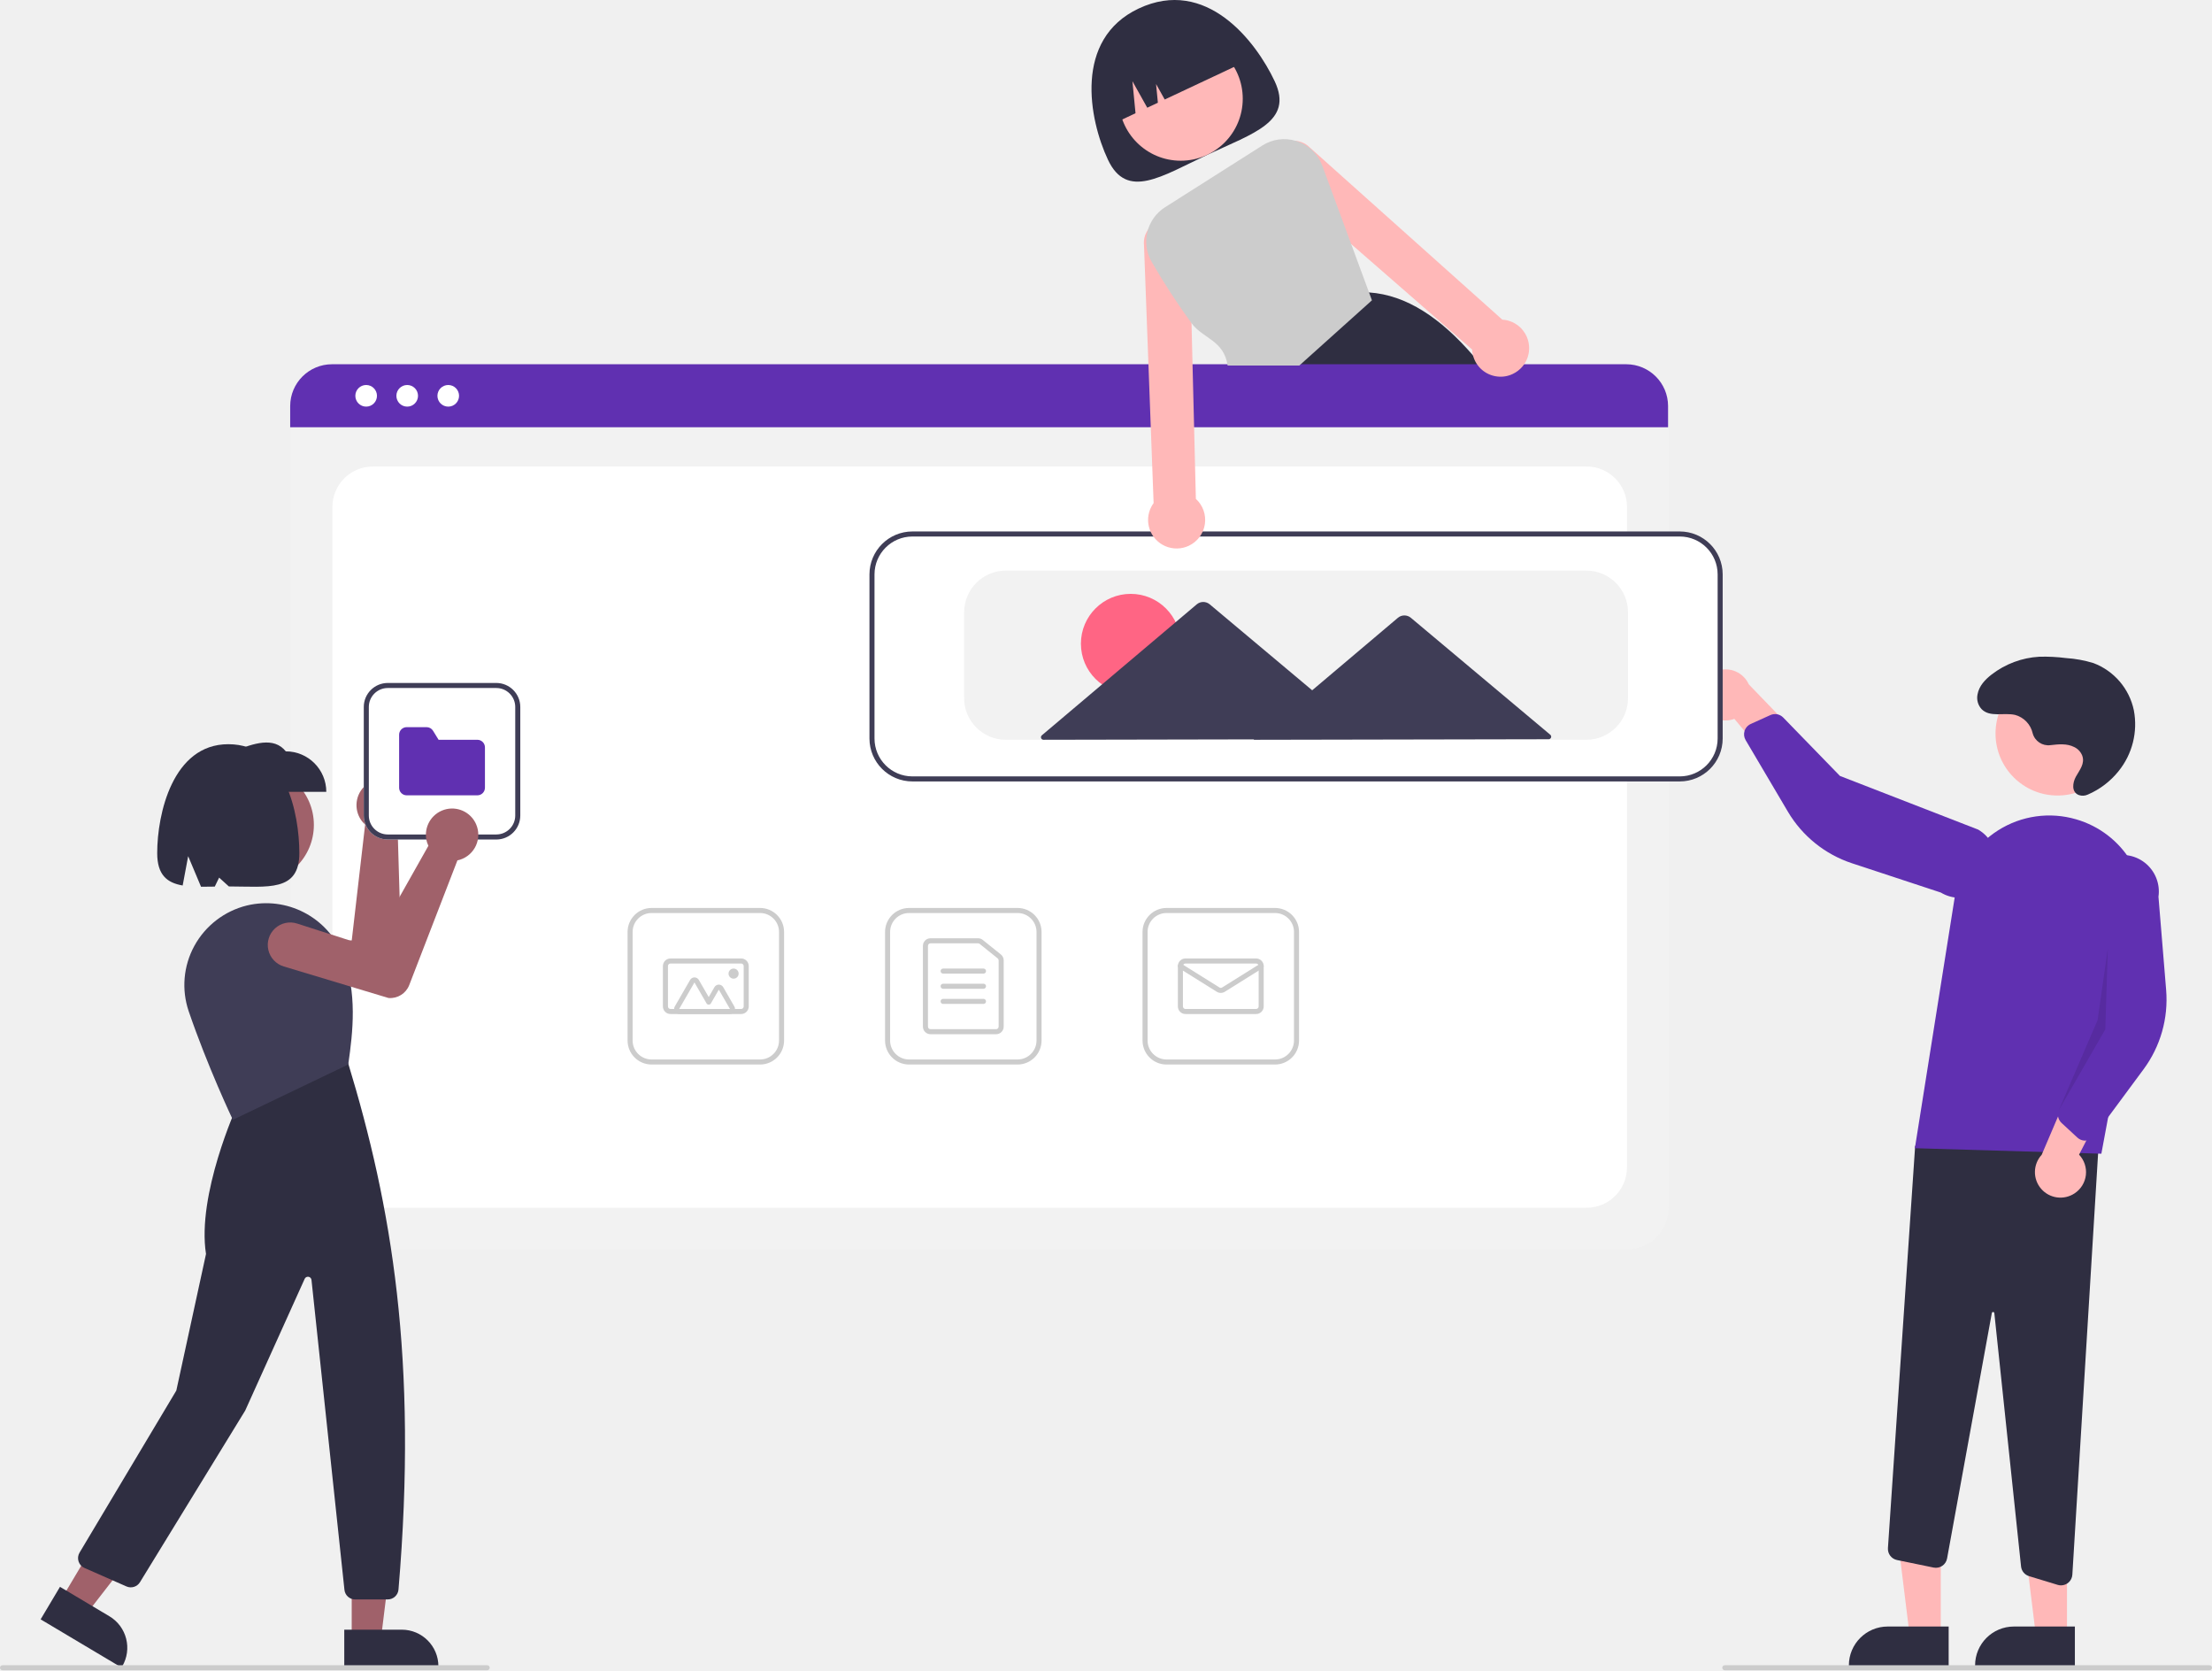
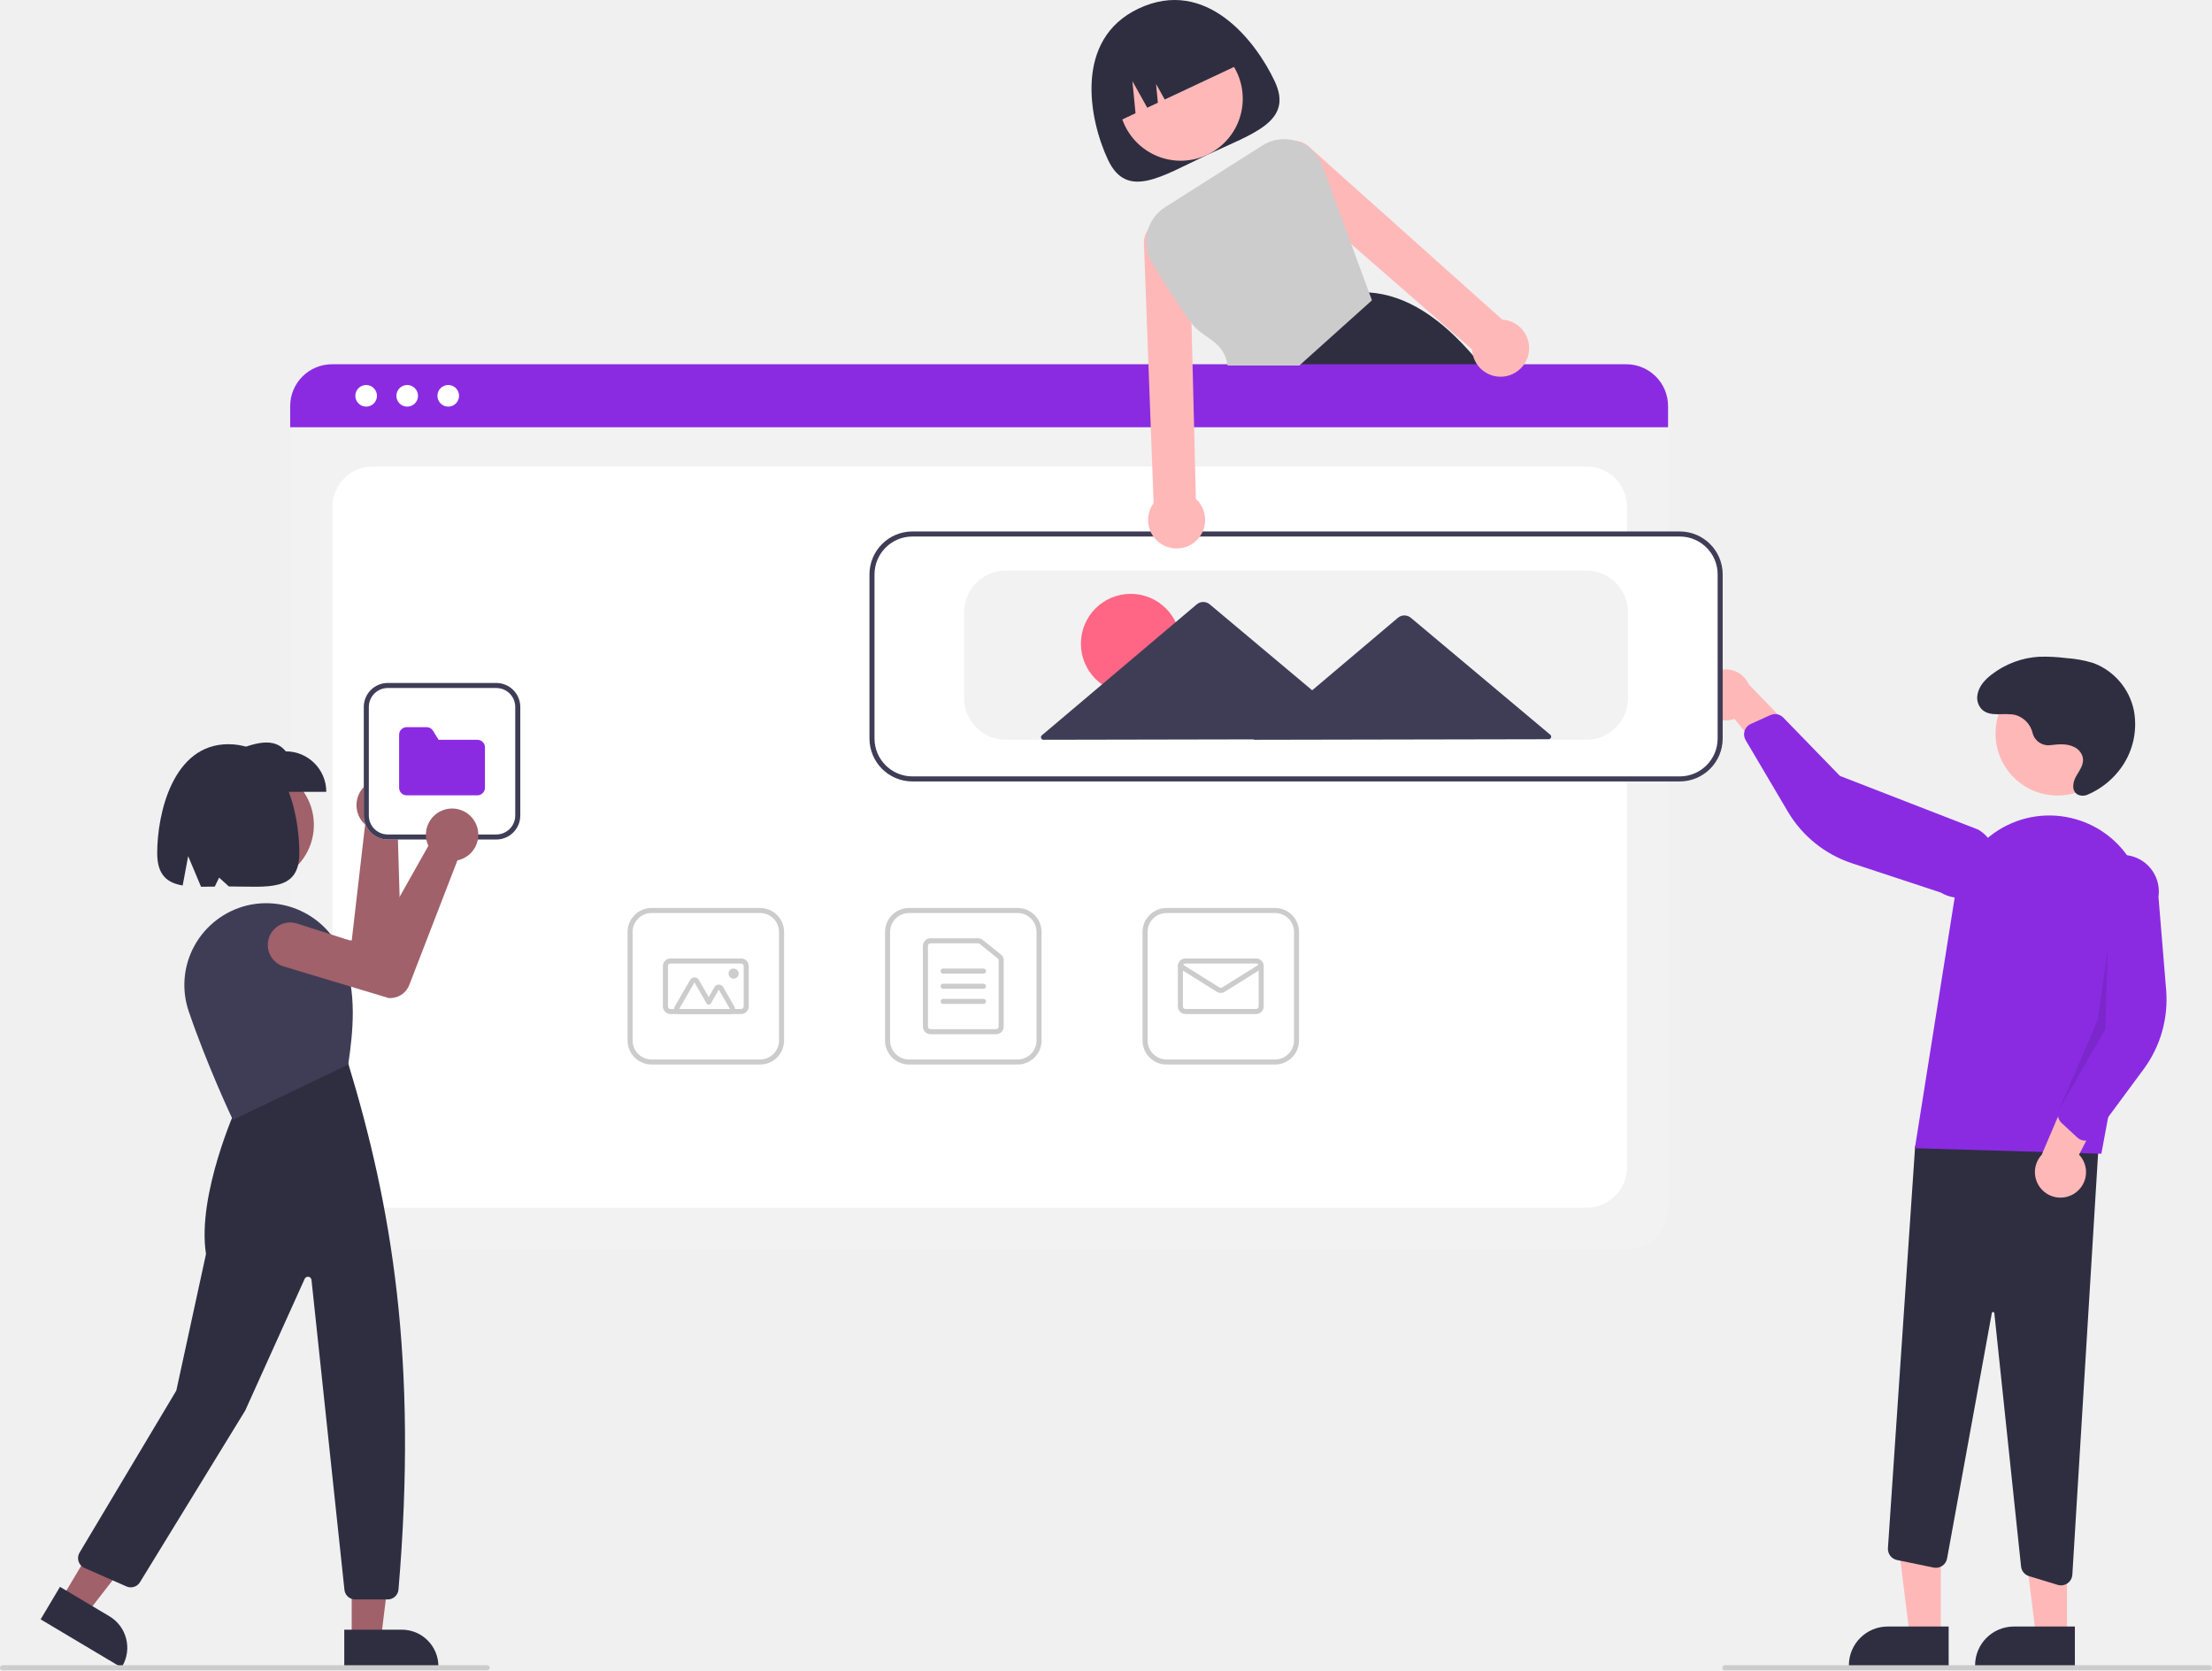
- <svg xmlns="http://www.w3.org/2000/svg" id="a27520da-4319-485c-96d7-e776d7397e13" data-name="Layer 1" width="876.272" height="661.473" viewBox="0 0 876.272 661.473">
+ <svg xmlns="http://www.w3.org/2000/svg" data-name="Layer 1" width="876.272" height="661.473" viewBox="0 0 876.272 661.473">
  <path d="M685.834,138.655c7.516,15.995-8.411,20.526-26.655,29.099s-31.898,17.942-39.414,1.947-13.615-47.743,12.195-59.871C658.66,97.284,678.318,122.659,685.834,138.655Z" transform="translate(-180.8642 -106.4605)" fill="#2f2e41" />
  <circle cx="467.746" cy="39.089" r="24.561" fill="#ffb8b8" />
  <path d="M770.29,254.473c-.85-1.11-1.7-2.2-2.56-3.26q-1.665-2.07-3.35-4.01c-12.73-14.69-26.27-23.94-41.18-24.93h-.02l-.22-.02-29.71,28.96-10.1,9.84.22.54,5.45,13.57h95.49A234.834,234.834,0,0,0,770.29,254.473Z" transform="translate(-180.8642 -106.4605)" fill="#2f2e41" />
  <path d="M621.902,155.438l0,0,8.792-4.131-1.225-12.683,5.879,10.496,4.202-1.975-.714-7.399,3.43,6.123,31.224-14.673,0,0a26,26,0,0,0-34.589-12.474l-4.525,2.126A26,26,0,0,0,621.902,155.438Z" transform="translate(-180.8642 -106.4605)" fill="#2f2e41" />
  <path d="M825.39,601.261H312.552a16.519,16.519,0,0,1-16.5-16.5V276.607a12.102,12.102,0,0,1,12.088-12.088H829.593a12.311,12.311,0,0,1,12.297,12.297V584.761A16.519,16.519,0,0,1,825.39,601.261Z" transform="translate(-180.8642 -106.4605)" fill="#f2f2f2" />
  <path d="M328.552,584.761h480.839a16,16,0,0,0,16-16V307.213a16,16,0,0,0-16-16H328.552a16,16,0,0,0-16,16V568.761A16,16,0,0,0,328.552,584.761Z" transform="translate(-180.8642 -106.4605)" fill="#fff" />
-   <path d="M841.66,275.663H295.82v-8.4a16.574,16.574,0,0,1,16.56-16.55H825.1a16.574,16.574,0,0,1,16.56,16.55Z" transform="translate(-180.8642 -106.4605)" fill="#6030b1" />
+   <path d="M841.66,275.663H295.82v-8.4a16.574,16.574,0,0,1,16.56-16.55H825.1a16.574,16.574,0,0,1,16.56,16.55Z" transform="translate(-180.8642 -106.4605)" fill="#8a2be2" />
  <circle cx="145.051" cy="156.752" r="4.283" fill="#fff" />
  <circle cx="161.31" cy="156.752" r="4.283" fill="#fff" />
  <circle cx="177.569" cy="156.752" r="4.283" fill="#fff" />
  <path d="M583.974,528.04h-43a9.511,9.511,0,0,1-9.5-9.5v-43a9.511,9.511,0,0,1,9.5-9.5h43a9.511,9.511,0,0,1,9.5,9.5v43A9.511,9.511,0,0,1,583.974,528.04Zm-43-60a7.508,7.508,0,0,0-7.5,7.5v43a7.508,7.508,0,0,0,7.5,7.5h43a7.508,7.508,0,0,0,7.5-7.5v-43a7.508,7.508,0,0,0-7.5-7.5Z" transform="translate(-180.8642 -106.4605)" fill="#ccc" />
  <path d="M575.474,516.04h-26a3.003,3.003,0,0,1-3-3v-32a3.003,3.003,0,0,1,3-3h18.839a3.007,3.007,0,0,1,1.879.662l7.16,5.754a2.984,2.984,0,0,1,1.121,2.338v26.246A3.003,3.003,0,0,1,575.474,516.04Zm-26-36a1.001,1.001,0,0,0-1,1v32a1.001,1.001,0,0,0,1,1h26a1.001,1.001,0,0,0,1-1v-26.246a.995.995,0,0,0-.374-.779l-7.161-5.754a1.002,1.002,0,0,0-.626-.22Z" transform="translate(-180.8642 -106.4605)" fill="#ccc" />
  <path d="M570.474,492.04h-16a1,1,0,0,1,0-2h16a1,1,0,0,1,0,2Z" transform="translate(-180.8642 -106.4605)" fill="#ccc" />
  <path d="M570.474,498.04h-16a1,1,0,0,1,0-2h16a1,1,0,0,1,0,2Z" transform="translate(-180.8642 -106.4605)" fill="#ccc" />
  <path d="M570.474,504.04h-16a1,1,0,0,1,0-2h16a1,1,0,0,1,0,2Z" transform="translate(-180.8642 -106.4605)" fill="#ccc" />
  <path d="M685.974,528.04h-43a9.511,9.511,0,0,1-9.5-9.5v-43a9.511,9.511,0,0,1,9.5-9.5h43a9.511,9.511,0,0,1,9.5,9.5v43A9.511,9.511,0,0,1,685.974,528.04Zm-43-60a7.508,7.508,0,0,0-7.5,7.5v43a7.508,7.508,0,0,0,7.5,7.5h43a7.508,7.508,0,0,0,7.5-7.5v-43a7.508,7.508,0,0,0-7.5-7.5Z" transform="translate(-180.8642 -106.4605)" fill="#ccc" />
  <path d="M678.474,508.04h-28a3.003,3.003,0,0,1-3-3v-16a3.003,3.003,0,0,1,3-3h28a3.003,3.003,0,0,1,3,3v16A3.003,3.003,0,0,1,678.474,508.04Zm-28-20a1.001,1.001,0,0,0-1,1v16a1.001,1.001,0,0,0,1,1h28a1.001,1.001,0,0,0,1-1v-16a1.001,1.001,0,0,0-1-1Z" transform="translate(-180.8642 -106.4605)" fill="#ccc" />
  <path d="M664.474,499.678a3.003,3.003,0,0,1-1.59-.453l-14.94-9.337a1,1,0,0,1,1.061-1.696l14.94,9.337a1.006,1.006,0,0,0,1.06,0l14.939-9.337a1,1,0,0,1,1.061,1.696l-14.939,9.337A3.004,3.004,0,0,1,664.474,499.678Z" transform="translate(-180.8642 -106.4605)" fill="#ccc" />
  <path d="M481.974,528.04h-43a9.511,9.511,0,0,1-9.5-9.5v-43a9.511,9.511,0,0,1,9.5-9.5h43a9.511,9.511,0,0,1,9.5,9.5v43A9.511,9.511,0,0,1,481.974,528.04Zm-43-60a7.508,7.508,0,0,0-7.5,7.5v43a7.508,7.508,0,0,0,7.5,7.5h43a7.508,7.508,0,0,0,7.5-7.5v-43a7.508,7.508,0,0,0-7.5-7.5Z" transform="translate(-180.8642 -106.4605)" fill="#ccc" />
  <path d="M474.474,508.04h-28a3.003,3.003,0,0,1-3-3v-16a3.003,3.003,0,0,1,3-3h28a3.003,3.003,0,0,1,3,3v16A3.003,3.003,0,0,1,474.474,508.04Zm-28-20a1.001,1.001,0,0,0-1,1v16a1.001,1.001,0,0,0,1,1h28a1.001,1.001,0,0,0,1-1v-16a1.001,1.001,0,0,0-1-1Z" transform="translate(-180.8642 -106.4605)" fill="#ccc" />
  <path d="M470.036,508.04h-20.124a2,2,0,0,1-1.732-3l6.062-10.5a2,2,0,0,1,3.464,0l3.915,6.781,2.268-3.929a2,2,0,0,1,3.464,0l4.415,7.647a2,2,0,0,1-1.732,3Zm0-2h0l-4.415-7.647-3.134,5.429a1.0 1,0,0,1-.866.5h0a1.0 1,0,0,1-.866-.5l-4.781-8.281-6.062,10.5Z" transform="translate(-180.8642 -106.4605)" fill="#ccc" />
  <circle cx="290.61" cy="385.579" r="2" fill="#ccc" />
  <polygon points="768.825 648.15 756.565 648.149 750.733 600.861 768.827 600.862 768.825 648.15" fill="#ffb8b8" />
  <path d="M952.816,766.494l-39.531-.001v-.5a15.386,15.386,0,0,1,15.386-15.386h.001l24.144.001Z" transform="translate(-180.8642 -106.4605)" fill="#2f2e41" />
  <polygon points="818.825 648.15 806.565 648.149 800.733 600.861 818.827 600.862 818.825 648.15" fill="#ffb8b8" />
  <path d="M1002.816,766.494l-39.531-.001v-.5a15.386,15.386,0,0,1,15.386-15.386h.001l24.144.001Z" transform="translate(-180.8642 -106.4605)" fill="#2f2e41" />
  <path d="M996.014,734.111l-11.354-3.454a4.493,4.493,0,0,1-3.166-3.833L970.908,626.498a.48.48,0,0,0-.479-.447.469.469,0,0,0-.51.409l-17.731,97.199a4.5,4.5,0,0,1-5.335,3.6L932.342,724.269a4.516,4.516,0,0,1-3.582-4.712l10.785-159.312,73.138-7.892-10.868,177.727a4.505,4.505,0,0,1-4.484,4.228A4.526,4.526,0,0,1,996.014,734.111Z" transform="translate(-180.8642 -106.4605)" fill="#2f2e41" />
  <circle cx="815.08" cy="290.487" r="24.561" fill="#ffb8b8" />
-   <path d="M939.433,561.18l15.858-99.851a37.857,37.857,0,0,1,48.005-30.399h0a37.743,37.743,0,0,1,26.601,43.262l-16.591,89.172Z" transform="translate(-180.8642 -106.4605)" fill="#6030b1" />
+   <path d="M939.433,561.18l15.858-99.851a37.857,37.857,0,0,1,48.005-30.399h0a37.743,37.743,0,0,1,26.601,43.262l-16.591,89.172Z" transform="translate(-180.8642 -106.4605)" fill="#8a2be2" />
  <path d="M1002.725,579.046a10.056,10.056,0,0,0,1.747-15.32l16.396-31.751-18.465,1.97-12.739,29.849a10.11,10.11,0,0,0,13.061,15.251Z" transform="translate(-180.8642 -106.4605)" fill="#ffb8b8" />
-   <path d="M1006.236,558.126a4.506,4.506,0,0,1-2.426-1.151l-6.273-5.797a4.515,4.515,0,0,1-1.092-5.054l12.537-29.718-1.779-58.72a14.497,14.497,0,1,1,28.727,3.919l3.041,36.912a46.373,46.373,0,0,1-8.938,31.397l-19.552,26.432a4.505,4.505,0,0,1-3.195,1.804A4.455,4.455,0,0,1,1006.236,558.126Z" transform="translate(-180.8642 -106.4605)" fill="#6030b1" />
+   <path d="M1006.236,558.126a4.506,4.506,0,0,1-2.426-1.151l-6.273-5.797a4.515,4.515,0,0,1-1.092-5.054l12.537-29.718-1.779-58.72a14.497,14.497,0,1,1,28.727,3.919l3.041,36.912a46.373,46.373,0,0,1-8.938,31.397l-19.552,26.432a4.505,4.505,0,0,1-3.195,1.804A4.455,4.455,0,0,1,1006.236,558.126Z" transform="translate(-180.8642 -106.4605)" fill="#8a2be2" />
  <path d="M854.505,383.566a10.056,10.056,0,0,0,13.426,7.582l22.846,27.478,5.385-17.772-22.52-23.369a10.11,10.11,0,0,0-19.137,6.081Z" transform="translate(-180.8642 -106.4605)" fill="#ffb8b8" />
-   <path d="M872.401,394.955a4.506,4.506,0,0,1,2.006-1.786l7.784-3.517a4.515,4.515,0,0,1,5.08.965l22.478,23.132,54.766,21.257a14.497,14.497,0,1,1-14.809,24.926l-35.177-11.592a46.374,46.374,0,0,1-25.427-20.472l-16.717-28.31a4.505,4.505,0,0,1-.415-3.646A4.454,4.454,0,0,1,872.401,394.955Z" transform="translate(-180.8642 -106.4605)" fill="#6030b1" />
+   <path d="M872.401,394.955a4.506,4.506,0,0,1,2.006-1.786l7.784-3.517a4.515,4.515,0,0,1,5.08.965l22.478,23.132,54.766,21.257a14.497,14.497,0,1,1-14.809,24.926l-35.177-11.592a46.374,46.374,0,0,1-25.427-20.472l-16.717-28.31a4.505,4.505,0,0,1-.415-3.646A4.454,4.454,0,0,1,872.401,394.955Z" transform="translate(-180.8642 -106.4605)" fill="#8a2be2" />
  <polygon points="835.002 375.652 834.002 407.652 815.58 439.663 830.962 403.99 835.002 375.652" opacity="0.1" />
  <path d="M993.13,401.563a6.423,6.423,0,0,1-7.031-4.702,9.764,9.764,0,0,0-6.951-7.274c-4.505-1.029-10.012,1.091-13.314-2.322a6.637,6.637,0,0,1-1.575-5.842c.608-3.317,2.981-5.823,5.563-7.827a34.062,34.062,0,0,1,18.866-7.051,67.677,67.677,0,0,1,10.621.528,47.009,47.009,0,0,1,10.864,1.985,25.576,25.576,0,0,1,16.002,18.68,29.528,29.528,0,0,1-6.057,24.13,31.702,31.702,0,0,1-12.161,9.259,4.744,4.744,0,0,1-3.606.183c-2.957-1.176-2.474-4.839-1.126-7.283,1.443-2.615,3.663-5.146,2.503-8.329a6.302,6.302,0,0,0-3.127-3.366c-2.94-1.499-6.228-1.145-9.389-.78Z" transform="translate(-180.8642 -106.4605)" fill="#2f2e41" />
  <path d="M846.297,415.433h-304a16.519,16.519,0,0,1-16.5-16.5v-65a16.519,16.519,0,0,1,16.5-16.5h304a16.519,16.519,0,0,1,16.5,16.5v65A16.519,16.519,0,0,1,846.297,415.433Z" transform="translate(-180.8642 -106.4605)" fill="#fff" />
  <path d="M846.297,415.933h-304a17.019,17.019,0,0,1-17-17v-65a17.019,17.019,0,0,1,17-17h304a17.019,17.019,0,0,1,17,17v65A17.019,17.019,0,0,1,846.297,415.933Zm-304-97a15.017,15.017,0,0,0-15,15v65a15.017,15.017,0,0,0,15,15h304a15.017,15.017,0,0,0,15-15v-65a15.017,15.017,0,0,0-15-15Z" transform="translate(-180.8642 -106.4605)" fill="#3f3d56" />
  <path d="M809.297,399.433h-230a16.519,16.519,0,0,1-16.5-16.5v-34a16.519,16.519,0,0,1,16.5-16.5h230a16.519,16.519,0,0,1,16.5,16.5v34A16.519,16.519,0,0,1,809.297,399.433Z" transform="translate(-180.8642 -106.4605)" fill="#f2f2f2" />
  <circle cx="447.928" cy="254.915" r="19.732" fill="#ff6584" />
  <path d="M795.004,397.442l-27.853-23.36-27.372-22.956a4,4,0,0,0-5.153.01l-27.283,23.062-6.664,5.633-10.048-8.427-30.537-25.611a4,4,0,0,0-5.152.01l-30.438,25.728-30.917,26.133a1.0 1,0,0,0,.647,1.764l63.387-.122,20.064-.039-.196.166,59.808-.115,57.067-.11A1.0 1,0,0,0,795.004,397.442Z" transform="translate(-180.8642 -106.4605)" fill="#3f3d56" />
  <path d="M1056.136,767.933h-192a1,1,0,0,1,0-2h192a1,1,0,0,1,0,2Z" transform="translate(-180.8642 -106.4605)" fill="#ccc" />
  <path d="M784.92,238.373a11.221,11.221,0,0,0-7.25-5.1,10.301,10.301,0,0,0-1.66-.21l-76.19-68.12a9.015,9.015,0,0,0-5.63-2.69,7.67,7.67,0,0,0-1.27-.04,9.055,9.055,0,0,0-5.96,15.48l29.17,25.43,47.9,41.75a11.916,11.916,0,0,0,.35,2.33,11.266,11.266,0,0,0,9.67,8.37,11.092,11.092,0,0,0,6.05-1,11.407,11.407,0,0,0,3.88-2.97c.11-.13.21-.25.31-.39a11.293,11.293,0,0,0,.63-12.84Z" transform="translate(-180.8642 -106.4605)" fill="#ffb8b8" />
  <path d="M654.6,304.023l-.71-28.86-.6-23.95-.41-16.76-.81-32.67a9.046,9.046,0,0,0-15.71-5.25,6.923,6.923,0,0,0-.75.96,8.936,8.936,0,0,0-1.56,6.05l1.78,47.67.89,23.95,1.14,30.55a12.047,12.047,0,0,0-.89,1.41,11.248,11.248,0,0,0-.71,8.84,11.311,11.311,0,0,0,15.56,6.63,11.301,11.301,0,0,0,2.78-18.57Z" transform="translate(-180.8642 -106.4605)" fill="#ffb8b8" />
  <path d="M723.201,222.273l-7.07-19.15-11.44-31.02a16.006,16.006,0,0,0-9.95-9.68c-.18-.06-.37-.12-.55-.17a15.984,15.984,0,0,0-13.24,1.82l-38.53,24.44a16.093,16.093,0,0,0-5.27,21.75,276.323,276.323,0,0,0,15.73,24.19c4.49,6.11,12.85,6.76,14.3,16.76h28.41l28.76-25.82Z" transform="translate(-180.8642 -106.4605)" fill="#ccc" />
  <circle cx="101.165" cy="326.682" r="23.172" fill="#a0616a" />
  <path d="M338.916,417.193q.343.273.664.578a10.38,10.38,0,0,1-.417,15.484,9.722,9.722,0,0,1-.814.613l1.568,52.945a8.061,8.061,0,0,1-5.545,7.867l-.096.021-42.989,4.578a8.899,8.899,0,1,1-1.722-17.713l30.644-2.699,5.3-45.851a9.876,9.876,0,0,1-.972-.99,10.38,10.38,0,0,1,14.378-14.833Z" transform="translate(-180.8642 -106.4605)" fill="#a0616a" />
  <polygon points="139.328 649.174 150.895 649.174 156.397 604.561 139.326 604.561 139.328 649.174" fill="#a0616a" />
  <path d="M317.242,751.858l22.778-.001h.001a14.516,14.516,0,0,1,14.516,14.516v.472l-37.294.001Z" transform="translate(-180.8642 -106.4605)" fill="#2f2e41" />
  <polygon points="24.366 633.182 34.304 639.099 61.857 603.582 47.189 594.849 24.366 633.182" fill="#a0616a" />
  <path d="M204.627,734.889l19.572,11.653.001 0a14.516,14.516,0,0,1,5.046,19.899l-.241.405L196.96,747.767Z" transform="translate(-180.8642 -106.4605)" fill="#2f2e41" />
  <path d="M334.488,739.877H321.536a4.238,4.238,0,0,1-4.221-3.797L304.258,613.343a1.415,1.415,0,0,0-2.697-.433l-23.555,52.159-41.704,68.003a4.266,4.266,0,0,1-5.329,1.666l-16.66-7.33a4.247,4.247,0,0,1-1.935-6.064l38.337-64.192,11.758-54.085c-3.698-23.455,12.155-58.326,12.316-58.676l.079-.17,43.668-17.068.219.268c17.221,56.514,27.715,117.332,19.967,208.568A4.274,4.274,0,0,1,334.488,739.877Z" transform="translate(-180.8642 -106.4605)" fill="#2f2e41" />
  <path d="M273.107,549.934l-.203-.427c-.097-.205-9.807-20.684-17.292-42.571a32.285,32.285,0,0,1,2.239-25.873,32.637,32.637,0,0,1,20.813-16.004h0A32.677,32.677,0,0,1,316.591,484.627c5.937,14.847,4.045,30.695,2.264,43.157l-.035.25-.227.109Z" transform="translate(-180.8642 -106.4605)" fill="#3f3d56" />
  <path d="M310.124,420.054H273.33V404.015c8.076-3.208,15.978-5.937,20.756,0a16.038,16.038,0,0,1,16.038,16.038Z" transform="translate(-180.8642 -106.4605)" fill="#2f2e41" />
  <path d="M271.293,401.185c-21.996,0-28.153,27.571-28.153,43.126,0,8.674,3.923,11.777,10.088,12.827l2.177-11.611,5.099,12.111c1.732.009,3.551-.025,5.437-.06l1.729-3.56,3.855,3.496c15.441.023,27.921,2.274,27.921-13.203C299.445,428.756,294.046,401.185,271.293,401.185Z" transform="translate(-180.8642 -106.4605)" fill="#2f2e41" />
  <path d="M373.864,767.933h-192a1,1,0,1,1,0-2h192a1,1,0,0,1,0,2Z" transform="translate(-180.8642 -106.4605)" fill="#ccc" />
  <path d="M377.474,438.933h-43a9.511,9.511,0,0,1-9.5-9.5v-43a9.511,9.511,0,0,1,9.5-9.5h43a9.511,9.511,0,0,1,9.5,9.5v43A9.511,9.511,0,0,1,377.474,438.933Z" transform="translate(-180.8642 -106.4605)" fill="#fff" />
  <path d="M377.474,438.933h-43a9.511,9.511,0,0,1-9.5-9.5v-43a9.511,9.511,0,0,1,9.5-9.5h43a9.511,9.511,0,0,1,9.5,9.5v43A9.511,9.511,0,0,1,377.474,438.933Zm-43-60a7.508,7.508,0,0,0-7.5,7.5v43a7.508,7.508,0,0,0,7.5,7.5h43a7.508,7.508,0,0,0,7.5-7.5v-43a7.508,7.508,0,0,0-7.5-7.5Z" transform="translate(-180.8642 -106.4605)" fill="#3f3d56" />
-   <path d="M369.974,421.433h-28a3.003,3.003,0,0,1-3-3v-21a3.003,3.003,0,0,1,3-3h7.882a2.981,2.981,0,0,1,2.555,1.427l2.198,3.573h15.364a3.003,3.003,0,0,1,3,3v16A3.003,3.003,0,0,1,369.974,421.433Z" transform="translate(-180.8642 -106.4605)" fill="#6030b1" />
+   <path d="M369.974,421.433h-28a3.003,3.003,0,0,1-3-3v-21a3.003,3.003,0,0,1,3-3h7.882a2.981,2.981,0,0,1,2.555,1.427l2.198,3.573h15.364a3.003,3.003,0,0,1,3,3v16A3.003,3.003,0,0,1,369.974,421.433Z" transform="translate(-180.8642 -106.4605)" fill="#8a2be2" />
  <path d="M369.064,432.042q.21.384.388.79a10.38,10.38,0,0,1-6.393,14.109,9.72,9.72,0,0,1-.988.25l-19.099,49.405a8.061,8.061,0,0,1-8.163,5.099l-.096-.018-41.397-12.462a8.899,8.899,0,1,1,5.286-16.993l29.29,9.404,22.676-40.202a9.876,9.876,0,0,1-.511-1.289,10.38,10.38,0,0,1,19.007-8.091Z" transform="translate(-180.8642 -106.4605)" fill="#a0616a" />
</svg>
